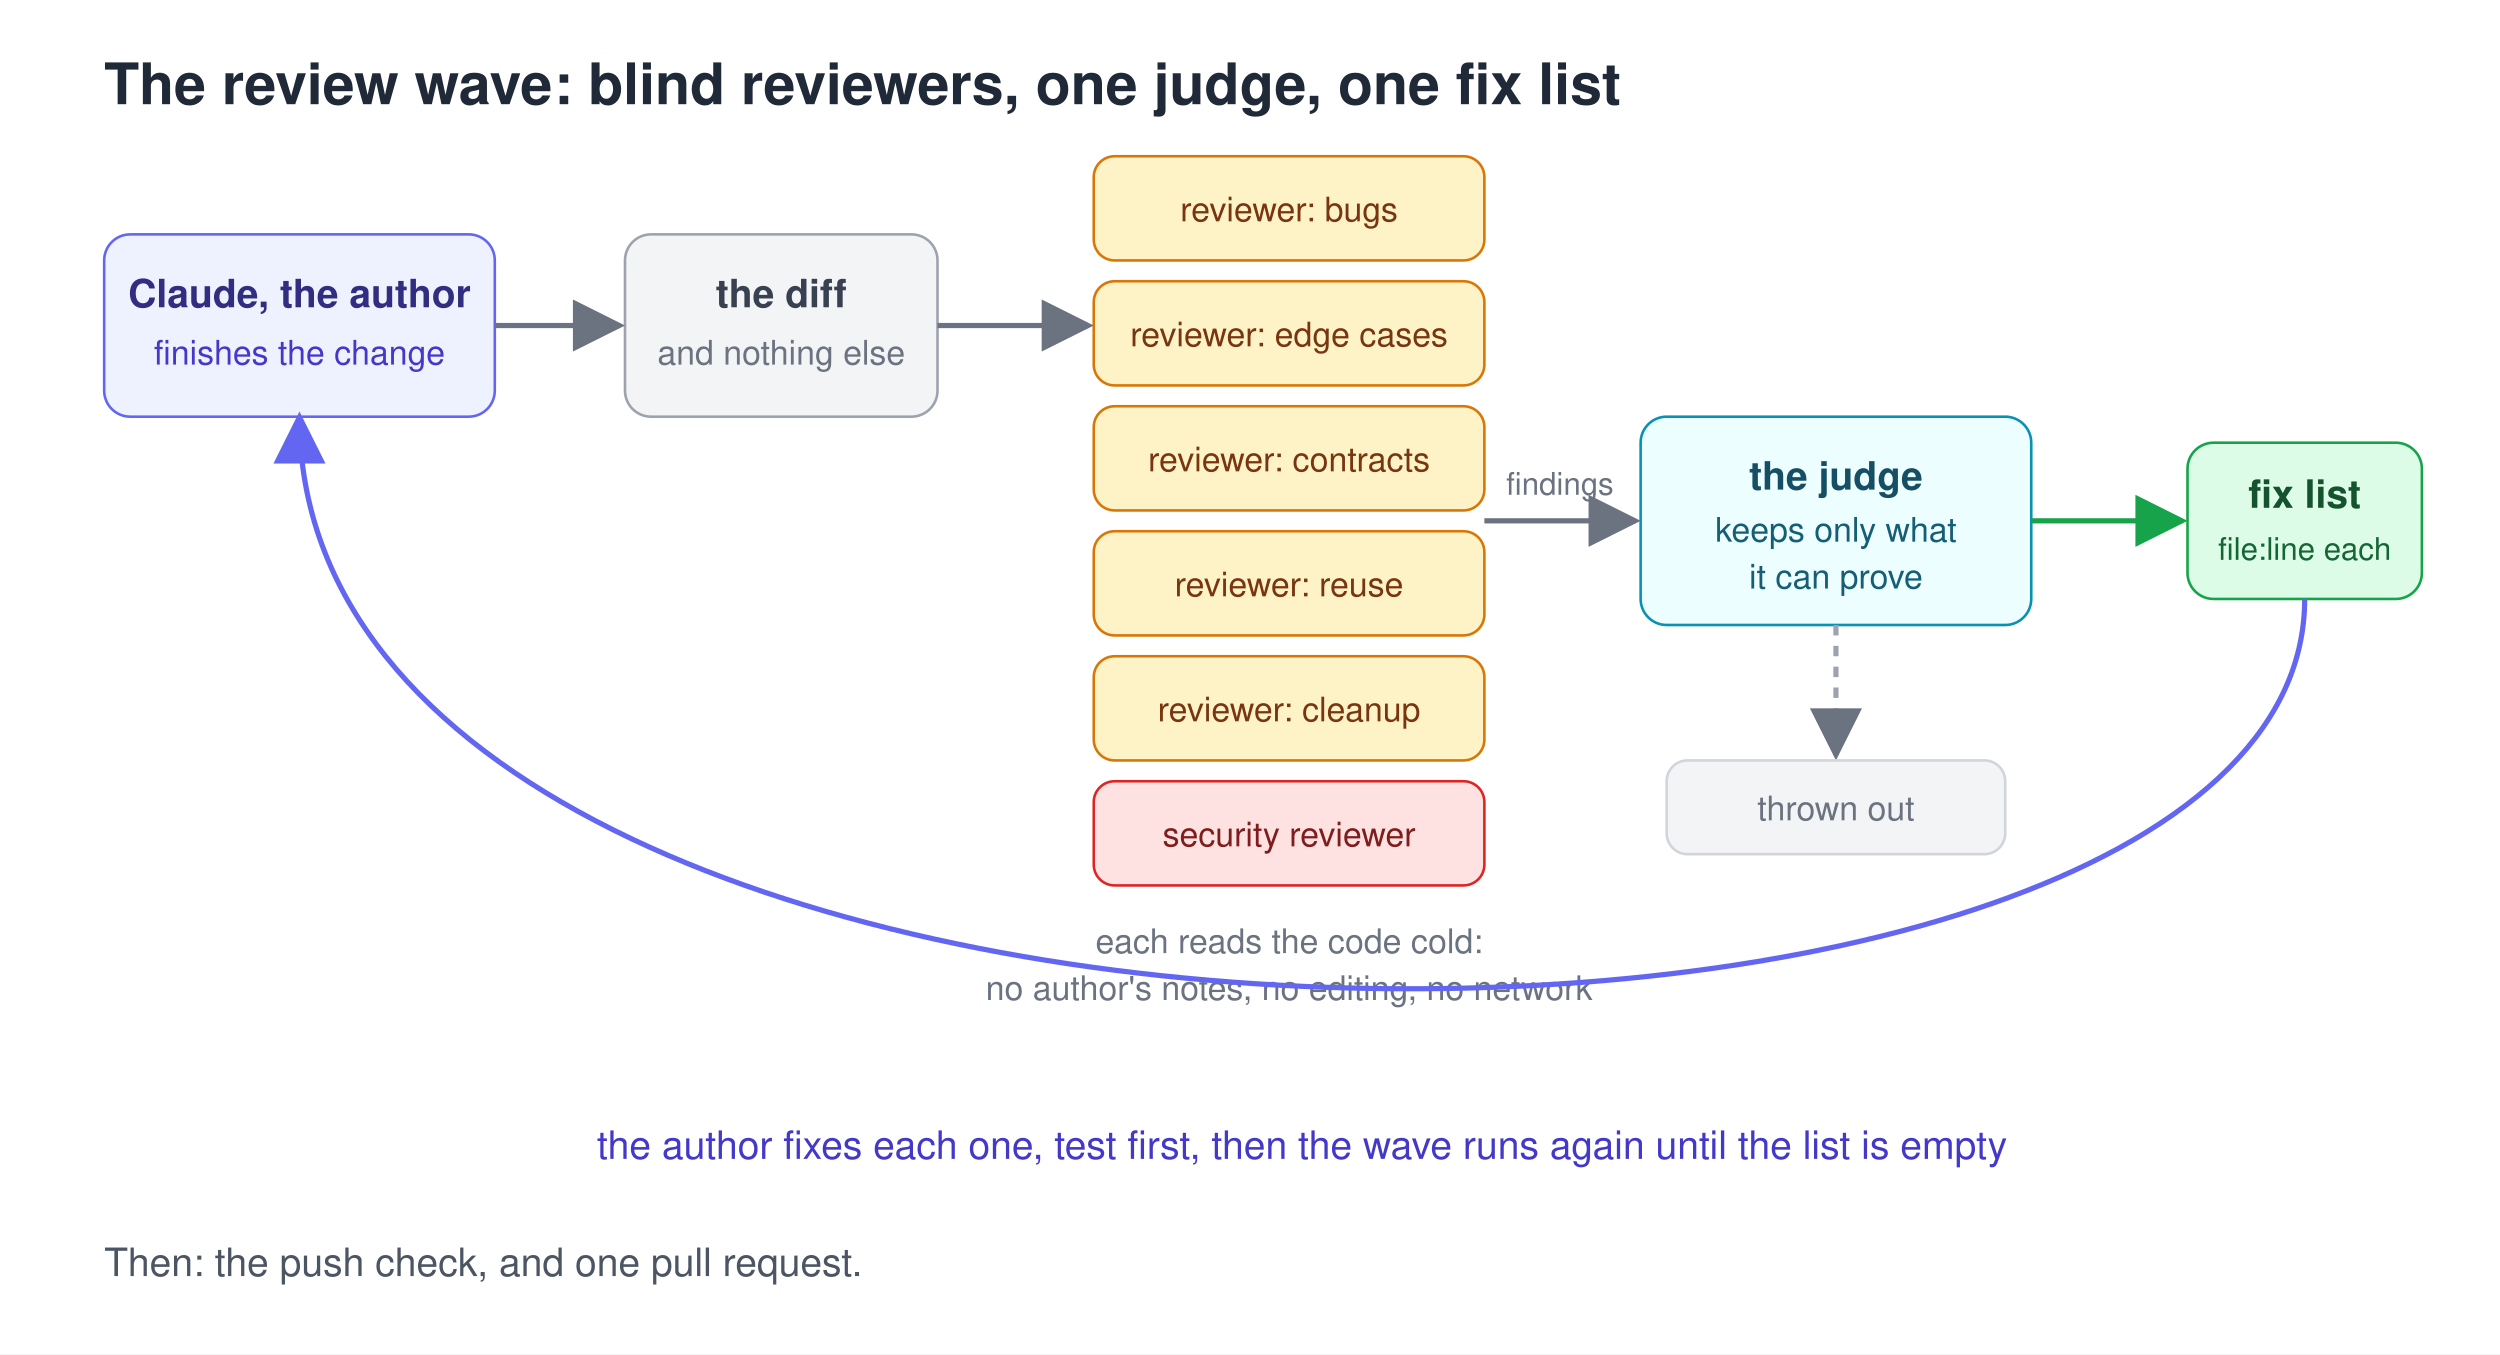
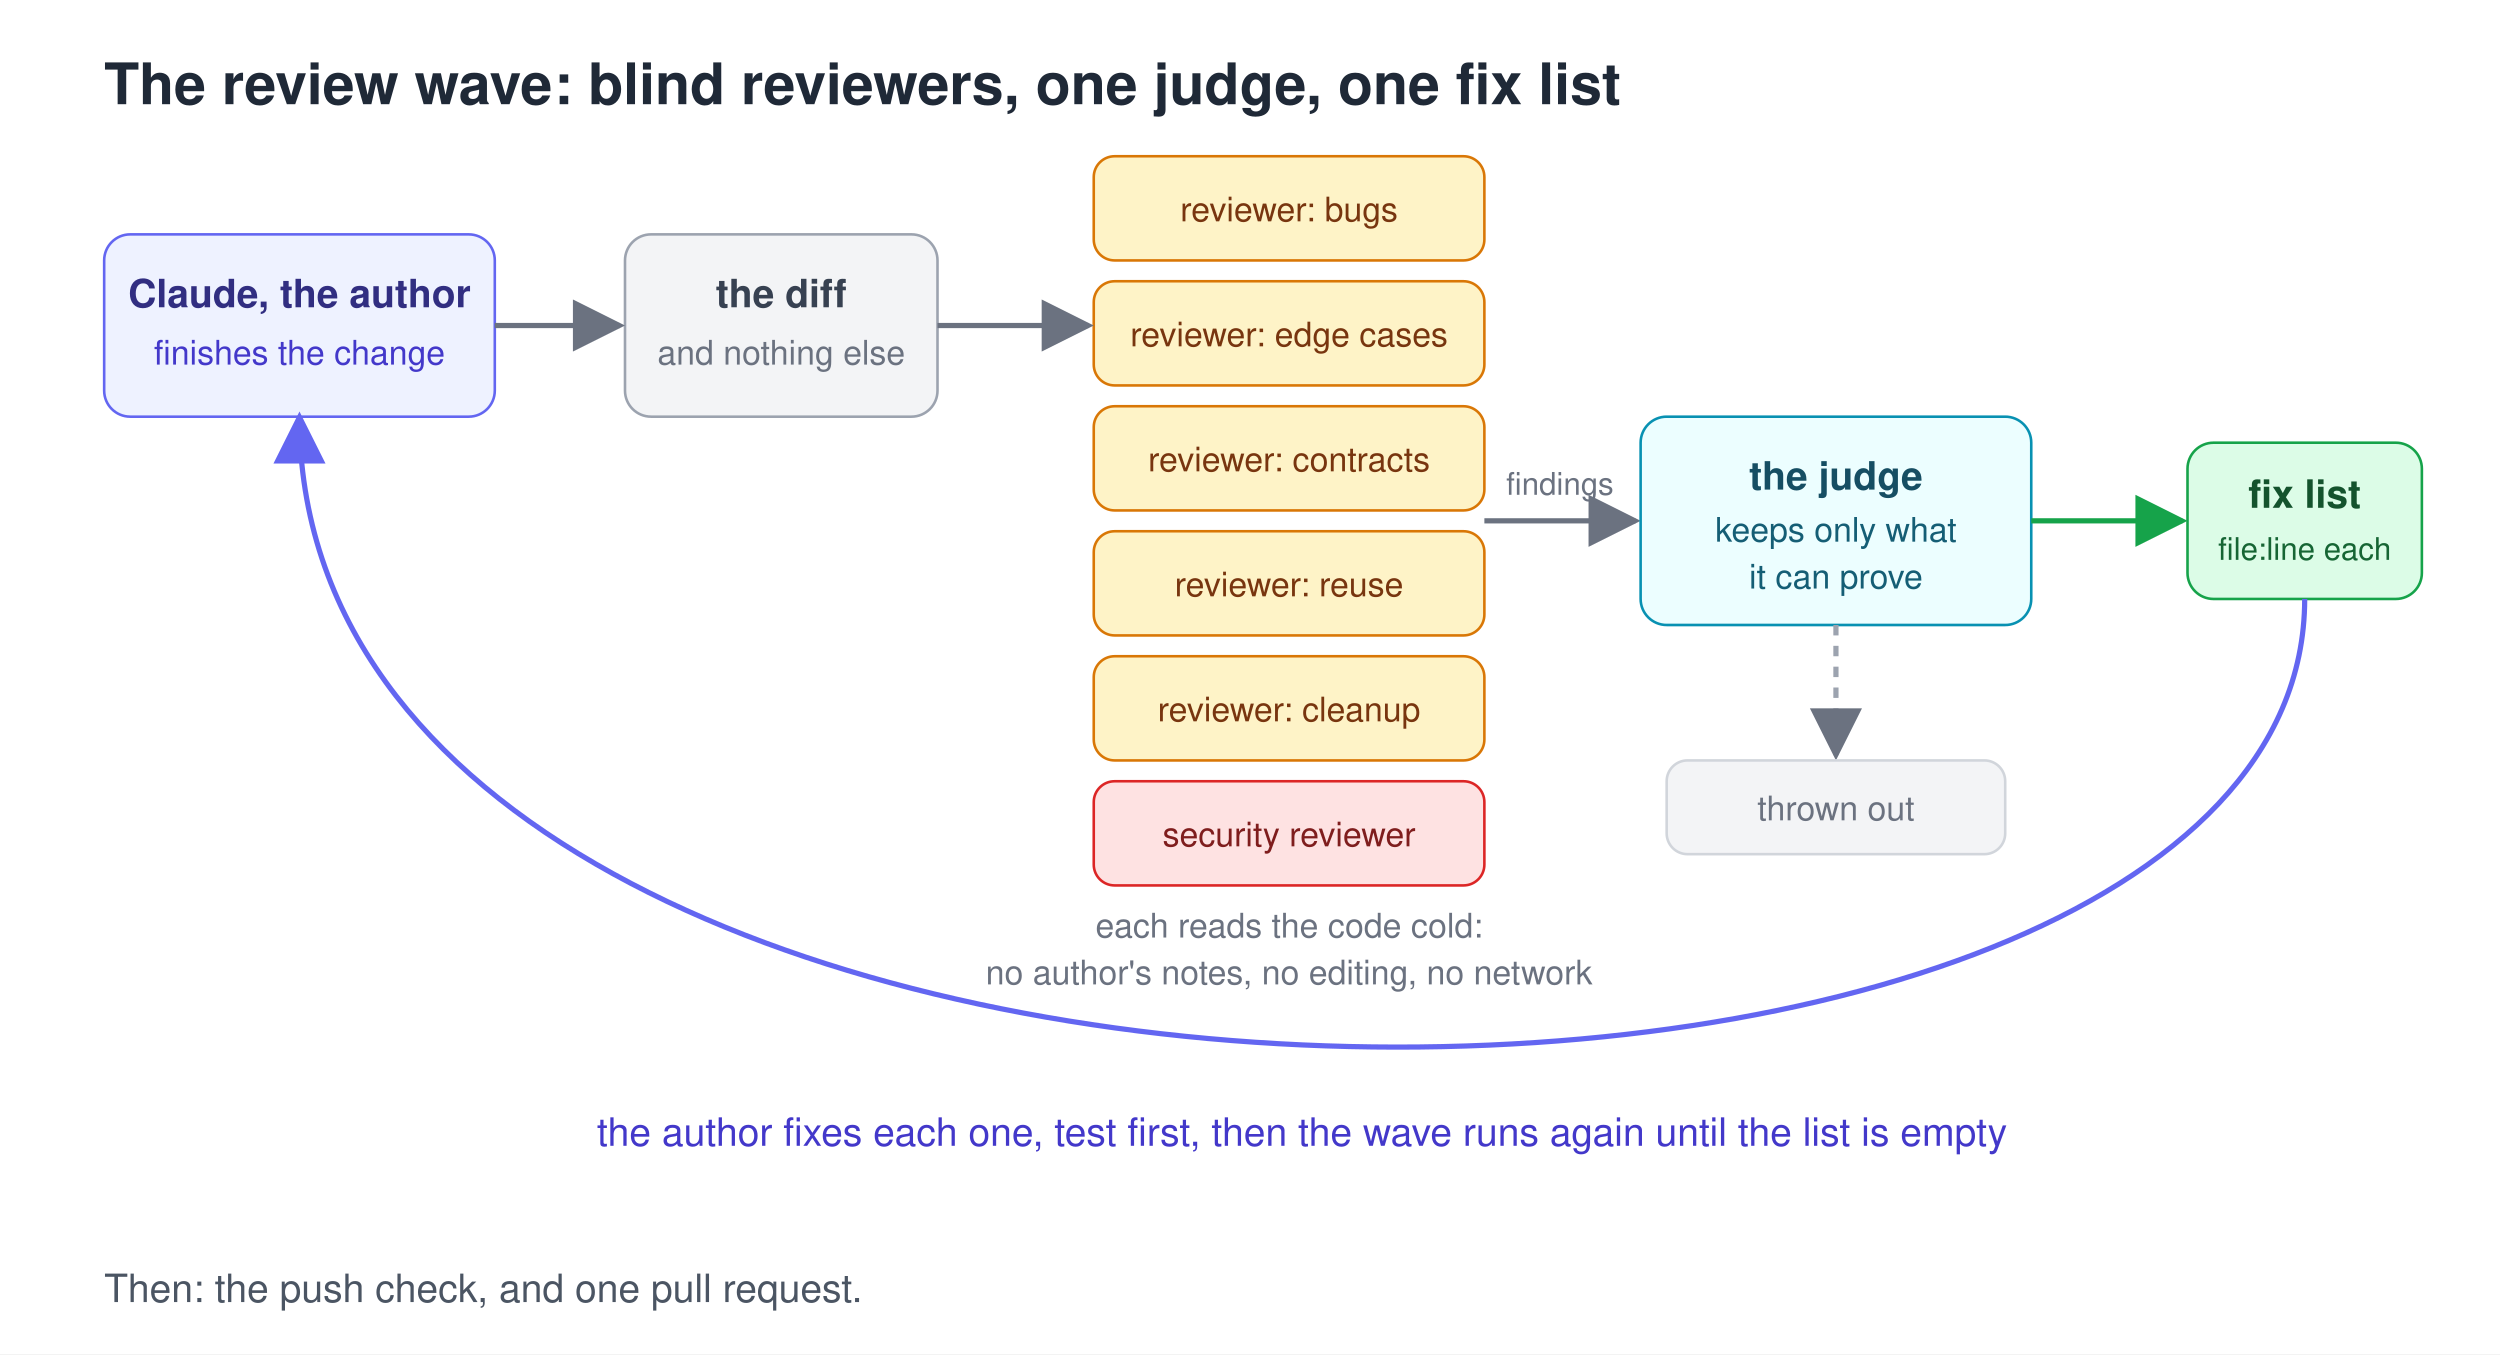
<svg xmlns="http://www.w3.org/2000/svg" width="960" height="520" viewBox="0 0 960 520" font-family="-apple-system, Segoe UI, Helvetica, Arial, sans-serif" font-size="15">
  <rect width="960" height="520" fill="#ffffff" />
  <text x="40" y="40" font-size="22" font-weight="600" fill="#1f2937">The review wave: blind reviewers, one judge, one fix list</text>
  <rect x="40" y="90" width="150" height="70" rx="10" fill="#eef2ff" stroke="#6366f1" />
  <text x="115" y="118" text-anchor="middle" font-weight="600" fill="#312e81">Claude, the author</text>
  <text x="115" y="140" text-anchor="middle" font-size="13" fill="#4338ca">finishes the change</text>
  <rect x="240" y="90" width="120" height="70" rx="10" fill="#f3f4f6" stroke="#9ca3af" />
  <text x="300" y="118" text-anchor="middle" font-weight="600" fill="#374151">the diff</text>
  <text x="300" y="140" text-anchor="middle" font-size="13" fill="#6b7280">and nothing else</text>
  <line x1="190" y1="125" x2="238" y2="125" stroke="#6b7280" stroke-width="2" marker-end="url(#a)" />
  <g font-size="13">
    <rect x="420" y="60" width="150" height="40" rx="8" fill="#fef3c7" stroke="#d97706" />
    <text x="495" y="85" text-anchor="middle" fill="#78350f">reviewer: bugs</text>
    <rect x="420" y="108" width="150" height="40" rx="8" fill="#fef3c7" stroke="#d97706" />
    <text x="495" y="133" text-anchor="middle" fill="#78350f">reviewer: edge cases</text>
    <rect x="420" y="156" width="150" height="40" rx="8" fill="#fef3c7" stroke="#d97706" />
    <text x="495" y="181" text-anchor="middle" fill="#78350f">reviewer: contracts</text>
    <rect x="420" y="204" width="150" height="40" rx="8" fill="#fef3c7" stroke="#d97706" />
    <text x="495" y="229" text-anchor="middle" fill="#78350f">reviewer: reuse</text>
    <rect x="420" y="252" width="150" height="40" rx="8" fill="#fef3c7" stroke="#d97706" />
    <text x="495" y="277" text-anchor="middle" fill="#78350f">reviewer: cleanup</text>
    <rect x="420" y="300" width="150" height="40" rx="8" fill="#fee2e2" stroke="#dc2626" />
    <text x="495" y="325" text-anchor="middle" fill="#7f1d1d">security reviewer</text>
  </g>
  <line x1="360" y1="125" x2="418" y2="125" stroke="#6b7280" stroke-width="2" marker-end="url(#a)" />
-   <text x="495" y="366" text-anchor="middle" font-size="13" fill="#6b7280">each reads the code cold:</text>
-   <text x="495" y="384" text-anchor="middle" font-size="13" fill="#6b7280">no author's notes, no editing, no network</text>
+   <text x="495" y="360" text-anchor="middle" font-size="13" fill="#6b7280">each reads the code cold:</text>
+   <text x="495" y="378" text-anchor="middle" font-size="13" fill="#6b7280">no author's notes, no editing, no network</text>
  <line x1="570" y1="200" x2="628" y2="200" stroke="#6b7280" stroke-width="2" marker-end="url(#a)" />
  <text x="599" y="190" text-anchor="middle" font-size="12" fill="#6b7280">findings</text>
  <rect x="630" y="160" width="150" height="80" rx="10" fill="#ecfeff" stroke="#0891b2" />
  <text x="705" y="188" text-anchor="middle" font-weight="600" fill="#164e63">the judge</text>
  <text x="705" y="208" text-anchor="middle" font-size="13" fill="#155e75">keeps only what</text>
  <text x="705" y="226" text-anchor="middle" font-size="13" fill="#155e75">it can prove</text>
  <line x1="705" y1="240" x2="705" y2="290" stroke="#9ca3af" stroke-width="2" stroke-dasharray="4 4" marker-end="url(#a)" />
  <rect x="640" y="292" width="130" height="36" rx="8" fill="#f3f4f6" stroke="#d1d5db" />
  <text x="705" y="315" text-anchor="middle" font-size="13" fill="#6b7280">thrown out</text>
  <line x1="780" y1="200" x2="838" y2="200" stroke="#16a34a" stroke-width="2" marker-end="url(#g)" />
  <rect x="840" y="170" width="90" height="60" rx="10" fill="#dcfce7" stroke="#16a34a" />
  <text x="885" y="195" text-anchor="middle" font-weight="600" fill="#14532d">fix list</text>
  <text x="885" y="215" text-anchor="middle" font-size="12" fill="#166534">file:line each</text>
-   <path d="M 885 230 C 885 440, 115 440, 115 160" fill="none" stroke="#6366f1" stroke-width="2" marker-end="url(#p)" />
-   <text x="500" y="445" text-anchor="middle" fill="#4338ca">the author fixes each one, test first, then the wave runs again until the list is empty</text>
-   <text x="40" y="490" fill="#4b5563">Then: the push check, and one pull request.</text>
+   <path d="M 885 230 C 885 470, 115 470, 115 160" fill="none" stroke="#6366f1" stroke-width="2" marker-end="url(#p)" />
+   <text x="500" y="440" text-anchor="middle" fill="#4338ca">the author fixes each one, test first, then the wave runs again until the list is empty</text>
+   <text x="40" y="500" fill="#4b5563">Then: the push check, and one pull request.</text>
  <defs>
    <marker id="a" markerWidth="10" markerHeight="10" refX="9" refY="5" orient="auto">
      <path d="M0,0 L10,5 L0,10 z" fill="#6b7280" />
    </marker>
    <marker id="g" markerWidth="10" markerHeight="10" refX="9" refY="5" orient="auto">
      <path d="M0,0 L10,5 L0,10 z" fill="#16a34a" />
    </marker>
    <marker id="p" markerWidth="10" markerHeight="10" refX="9" refY="5" orient="auto">
      <path d="M0,0 L10,5 L0,10 z" fill="#6366f1" />
    </marker>
  </defs>
</svg>
